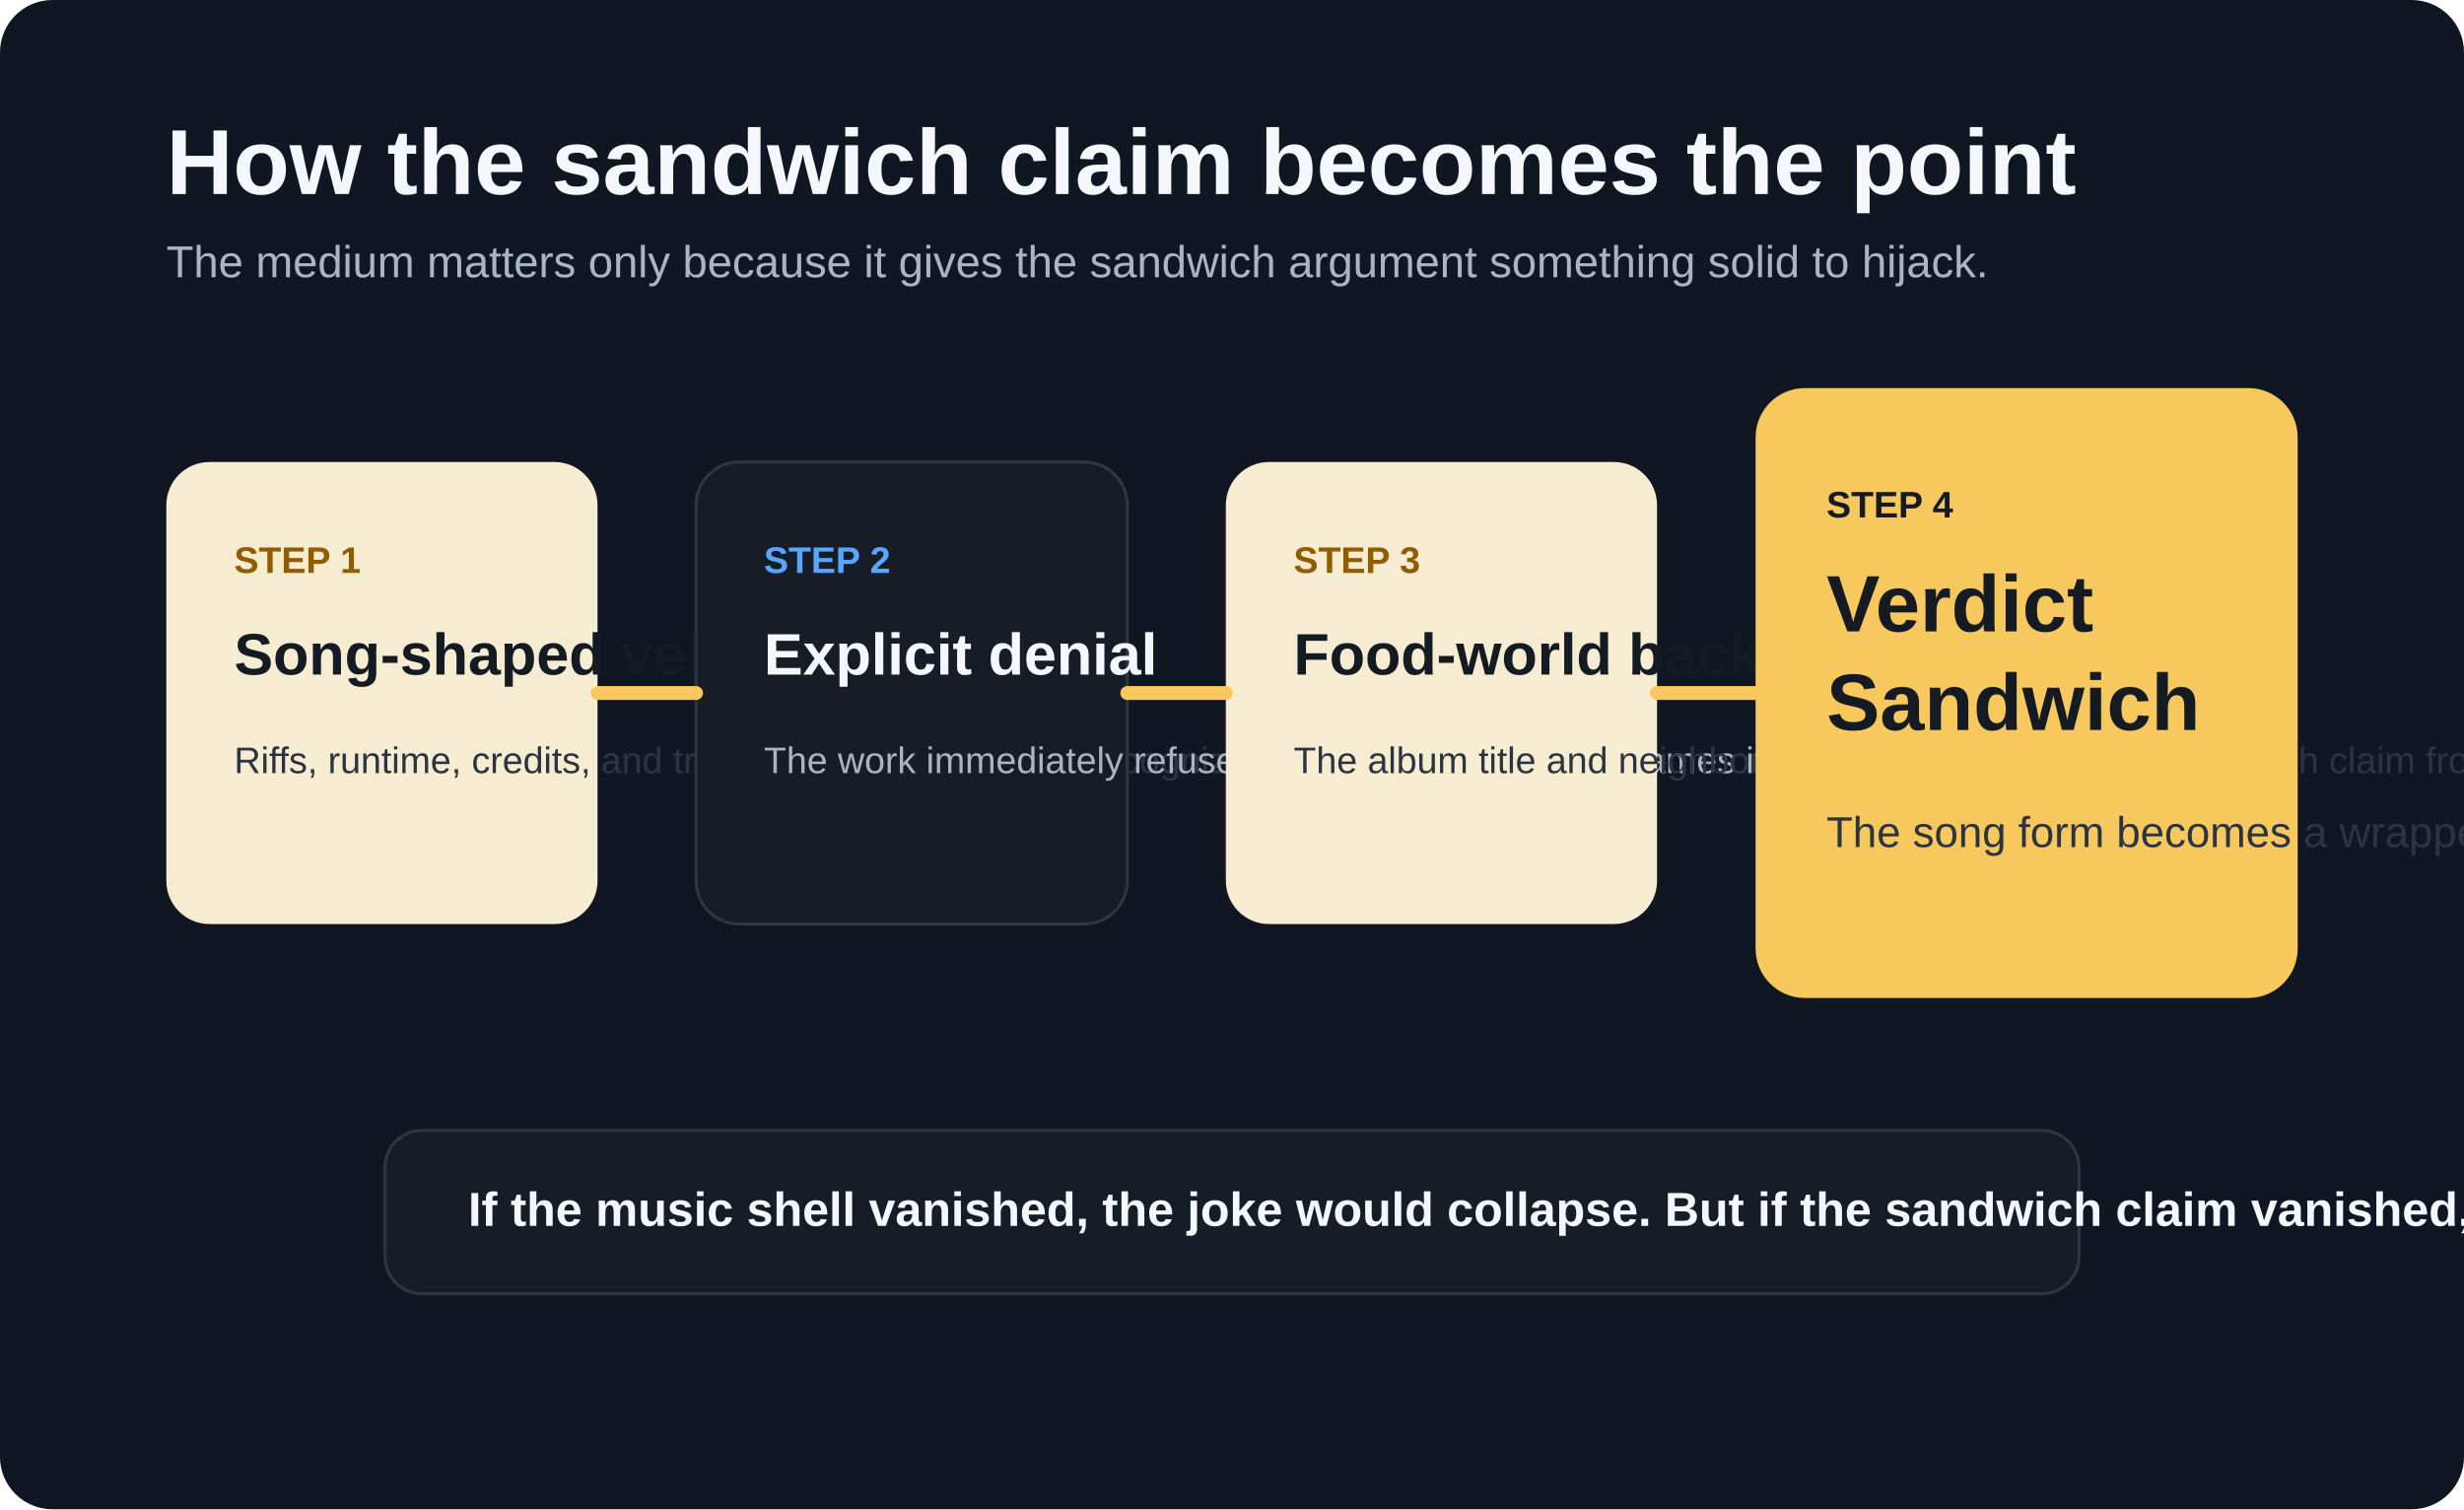
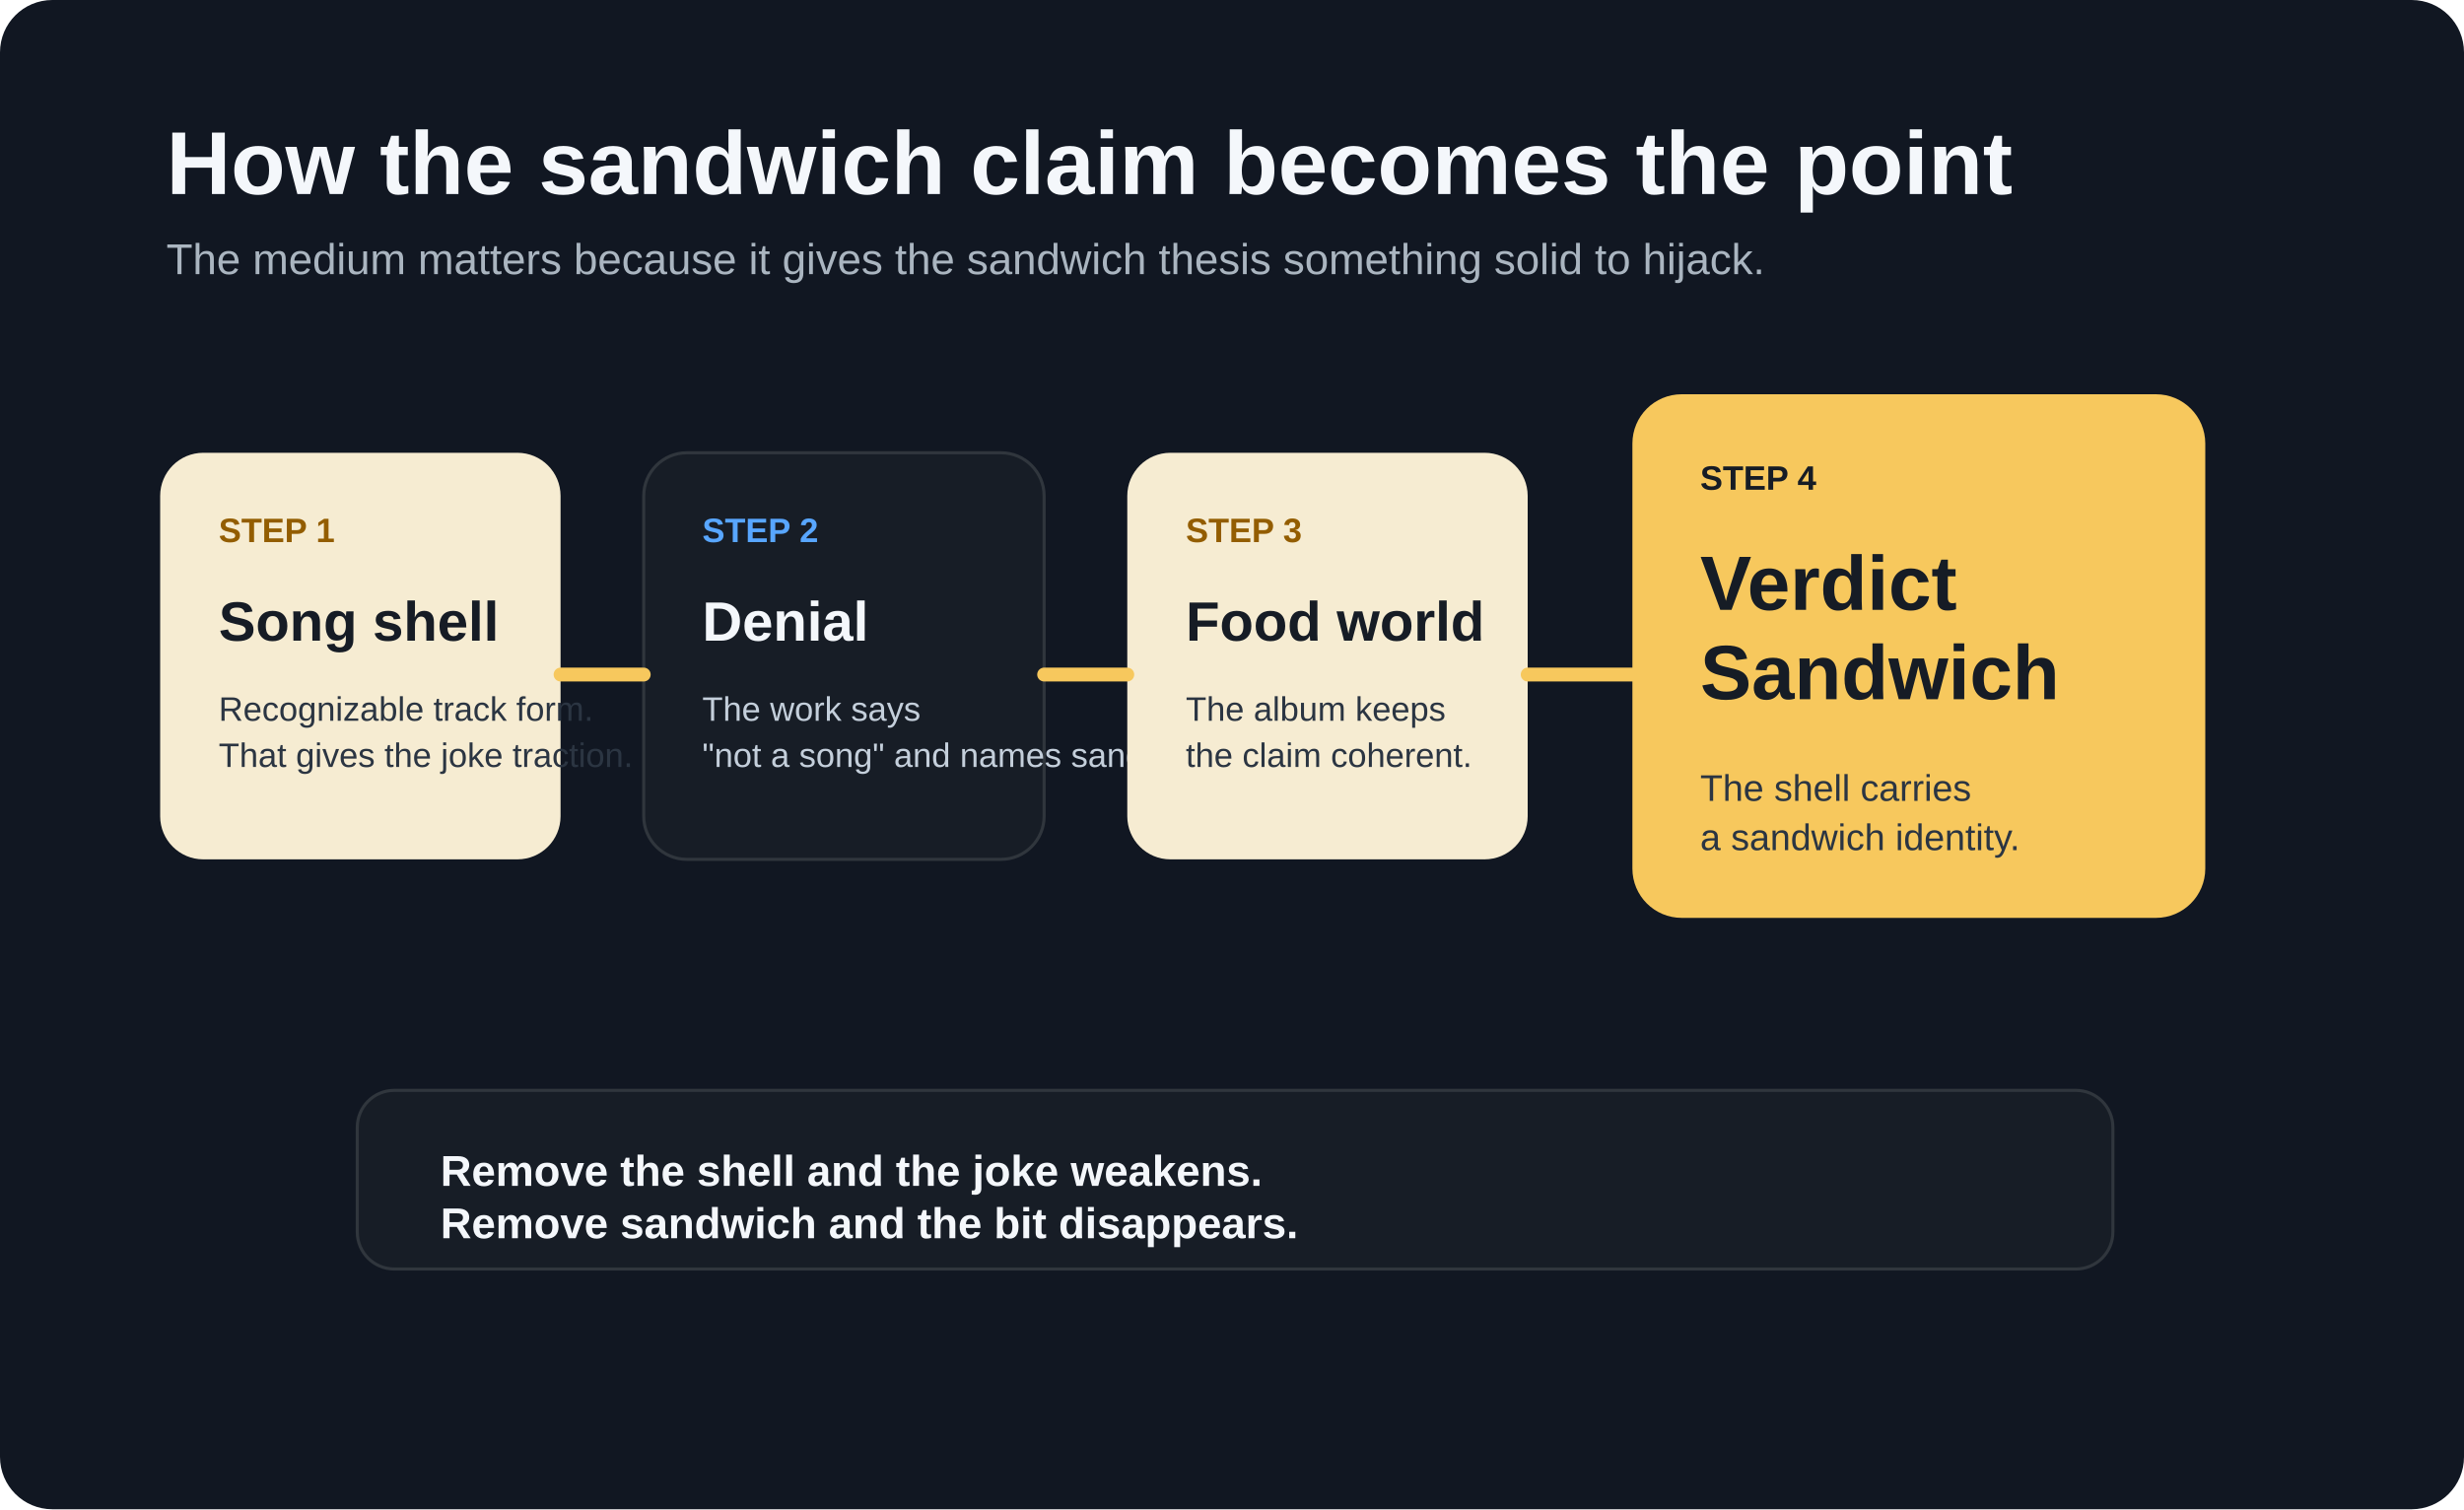
<svg xmlns="http://www.w3.org/2000/svg" width="1600" height="980" viewBox="0 0 1600 980" role="img" aria-labelledby="title desc">
  <rect width="1600" height="980" rx="34" fill="#111722" />
-   <text x="108" y="126" fill="#f4f7fb" font-family="Segoe UI, Arial, sans-serif" font-size="60" font-weight="900">How the sandwich claim becomes the point</text>
-   <text x="108" y="180" fill="#aab5c0" font-family="Segoe UI, Arial, sans-serif" font-size="29">The medium matters only because it gives the sandwich argument something solid to hijack.</text>
-   <rect x="108" y="300" width="280" height="300" rx="28" fill="#f6ecd2" />
-   <text x="152" y="372" fill="#915c00" font-family="Segoe UI, Arial, sans-serif" font-size="24" font-weight="800">STEP 1</text>
-   <text x="152" y="438" fill="#151b23" font-family="Segoe UI, Arial, sans-serif" font-size="38" font-weight="900">Song-shaped vehicle</text>
-   <text x="152" y="502" fill="#2b3542" font-family="Segoe UI, Arial, sans-serif" font-size="24">Riffs, runtime, credits, and track placement create a recognizable audio shell.</text>
-   <rect x="452" y="300" width="280" height="300" rx="28" fill="#171d26" stroke="#30363d" stroke-width="2" />
-   <text x="496" y="372" fill="#58a6ff" font-family="Segoe UI, Arial, sans-serif" font-size="24" font-weight="800">STEP 2</text>
-   <text x="496" y="438" fill="#f4f7fb" font-family="Segoe UI, Arial, sans-serif" font-size="38" font-weight="900">Explicit denial</text>
-   <text x="496" y="502" fill="#aab5c0" font-family="Segoe UI, Arial, sans-serif" font-size="24">The work immediately refuses the obvious label and names itself sandwich instead.</text>
-   <rect x="796" y="300" width="280" height="300" rx="28" fill="#f6ecd2" />
-   <text x="840" y="372" fill="#915c00" font-family="Segoe UI, Arial, sans-serif" font-size="24" font-weight="800">STEP 3</text>
-   <text x="840" y="438" fill="#151b23" font-family="Segoe UI, Arial, sans-serif" font-size="38" font-weight="900">Food-world backup</text>
-   <text x="840" y="502" fill="#2b3542" font-family="Segoe UI, Arial, sans-serif" font-size="24">The album title and neighboring food tracks keep the sandwich claim from feeling random.</text>
-   <rect x="1140" y="252" width="352" height="396" rx="32" fill="#f7c85d" />
-   <text x="1186" y="336" fill="#151b23" font-family="Segoe UI, Arial, sans-serif" font-size="24" font-weight="800">STEP 4</text>
-   <text x="1186" y="410" fill="#151b23" font-family="Segoe UI, Arial, sans-serif" font-size="52" font-weight="900">Verdict</text>
-   <text x="1186" y="474" fill="#151b23" font-family="Segoe UI, Arial, sans-serif" font-size="52" font-weight="900">Sandwich</text>
-   <text x="1186" y="550" fill="#2b3542" font-family="Segoe UI, Arial, sans-serif" font-size="28">The song form becomes a wrapper the sandwich thesis wears on purpose.</text>
-   <path d="M388 450 C420 450 432 450 452 450" fill="none" stroke="#f7c85d" stroke-width="9" stroke-linecap="round" />
-   <path d="M732 450 C764 450 776 450 796 450" fill="none" stroke="#f7c85d" stroke-width="9" stroke-linecap="round" />
-   <path d="M1076 450 C1110 450 1120 450 1140 450" fill="none" stroke="#f7c85d" stroke-width="9" stroke-linecap="round" />
-   <rect x="250" y="734" width="1100" height="106" rx="24" fill="#171d26" stroke="#30363d" stroke-width="2" />
-   <text x="304" y="796" fill="#f4f7fb" font-family="Segoe UI, Arial, sans-serif" font-size="31" font-weight="800">If the music shell vanished, the joke would collapse. But if the sandwich claim vanished, the work would stop being this work.</text>
+   <text x="108" y="126" fill="#f4f7fb" font-family="Segoe UI, Arial, sans-serif" font-size="58" font-weight="900">How the sandwich claim becomes the point</text>
+   <text x="108" y="178" fill="#aab5c0" font-family="Segoe UI, Arial, sans-serif" font-size="28">The medium matters because it gives the sandwich thesis something solid to hijack.</text>
+   <rect x="104" y="294" width="260" height="264" rx="28" fill="#f6ecd2" />
+   <text x="142" y="352" fill="#935d00" font-family="Segoe UI, Arial, sans-serif" font-size="22" font-weight="800">STEP 1</text>
+   <text x="142" y="416" fill="#161c25" font-family="Segoe UI, Arial, sans-serif" font-size="36" font-weight="900">Song shell</text>
+   <text x="142" y="468" fill="#2b3542" font-family="Segoe UI, Arial, sans-serif" font-size="22">
+     <tspan x="142" dy="0">Recognizable track form.</tspan>
+     <tspan x="142" dy="30">That gives the joke traction.</tspan>
+   </text>
+   <rect x="418" y="294" width="260" height="264" rx="28" fill="#171d26" stroke="#30363d" stroke-width="2" />
+   <text x="456" y="352" fill="#58a6ff" font-family="Segoe UI, Arial, sans-serif" font-size="22" font-weight="800">STEP 2</text>
+   <text x="456" y="416" fill="#f4f7fb" font-family="Segoe UI, Arial, sans-serif" font-size="36" font-weight="900">Denial</text>
+   <text x="456" y="468" fill="#c4cfdb" font-family="Segoe UI, Arial, sans-serif" font-size="22">
+     <tspan x="456" dy="0">The work says</tspan>
+     <tspan x="456" dy="30">"not a song" and names sandwich.</tspan>
+   </text>
+   <rect x="732" y="294" width="260" height="264" rx="28" fill="#f6ecd2" />
+   <text x="770" y="352" fill="#935d00" font-family="Segoe UI, Arial, sans-serif" font-size="22" font-weight="800">STEP 3</text>
+   <text x="770" y="416" fill="#161c25" font-family="Segoe UI, Arial, sans-serif" font-size="36" font-weight="900">Food world</text>
+   <text x="770" y="468" fill="#2b3542" font-family="Segoe UI, Arial, sans-serif" font-size="22">
+     <tspan x="770" dy="0">The album keeps</tspan>
+     <tspan x="770" dy="30">the claim coherent.</tspan>
+   </text>
+   <rect x="1060" y="256" width="372" height="340" rx="32" fill="#f7c85d" />
+   <text x="1104" y="318" fill="#161c25" font-family="Segoe UI, Arial, sans-serif" font-size="22" font-weight="800">STEP 4</text>
+   <text x="1104" y="396" fill="#161c25" font-family="Segoe UI, Arial, sans-serif" font-size="50" font-weight="900">Verdict</text>
+   <text x="1104" y="454" fill="#161c25" font-family="Segoe UI, Arial, sans-serif" font-size="50" font-weight="900">Sandwich</text>
+   <text x="1104" y="520" fill="#2b3542" font-family="Segoe UI, Arial, sans-serif" font-size="24">
+     <tspan x="1104" dy="0">The shell carries</tspan>
+     <tspan x="1104" dy="32">a sandwich identity.</tspan>
+   </text>
+   <path d="M364 438 C388 438 398 438 418 438" fill="none" stroke="#f7c85d" stroke-width="9" stroke-linecap="round" />
+   <path d="M678 438 C702 438 712 438 732 438" fill="none" stroke="#f7c85d" stroke-width="9" stroke-linecap="round" />
+   <path d="M992 438 C1020 438 1032 438 1060 438" fill="none" stroke="#f7c85d" stroke-width="9" stroke-linecap="round" />
+   <rect x="232" y="708" width="1140" height="116" rx="24" fill="#171d26" stroke="#30363d" stroke-width="2" />
+   <text x="286" y="770" fill="#f4f7fb" font-family="Segoe UI, Arial, sans-serif" font-size="28" font-weight="800">
+     <tspan x="286" dy="0">Remove the shell and the joke weakens.</tspan>
+     <tspan x="286" dy="34">Remove sandwich and the bit disappears.</tspan>
+   </text>
</svg>
